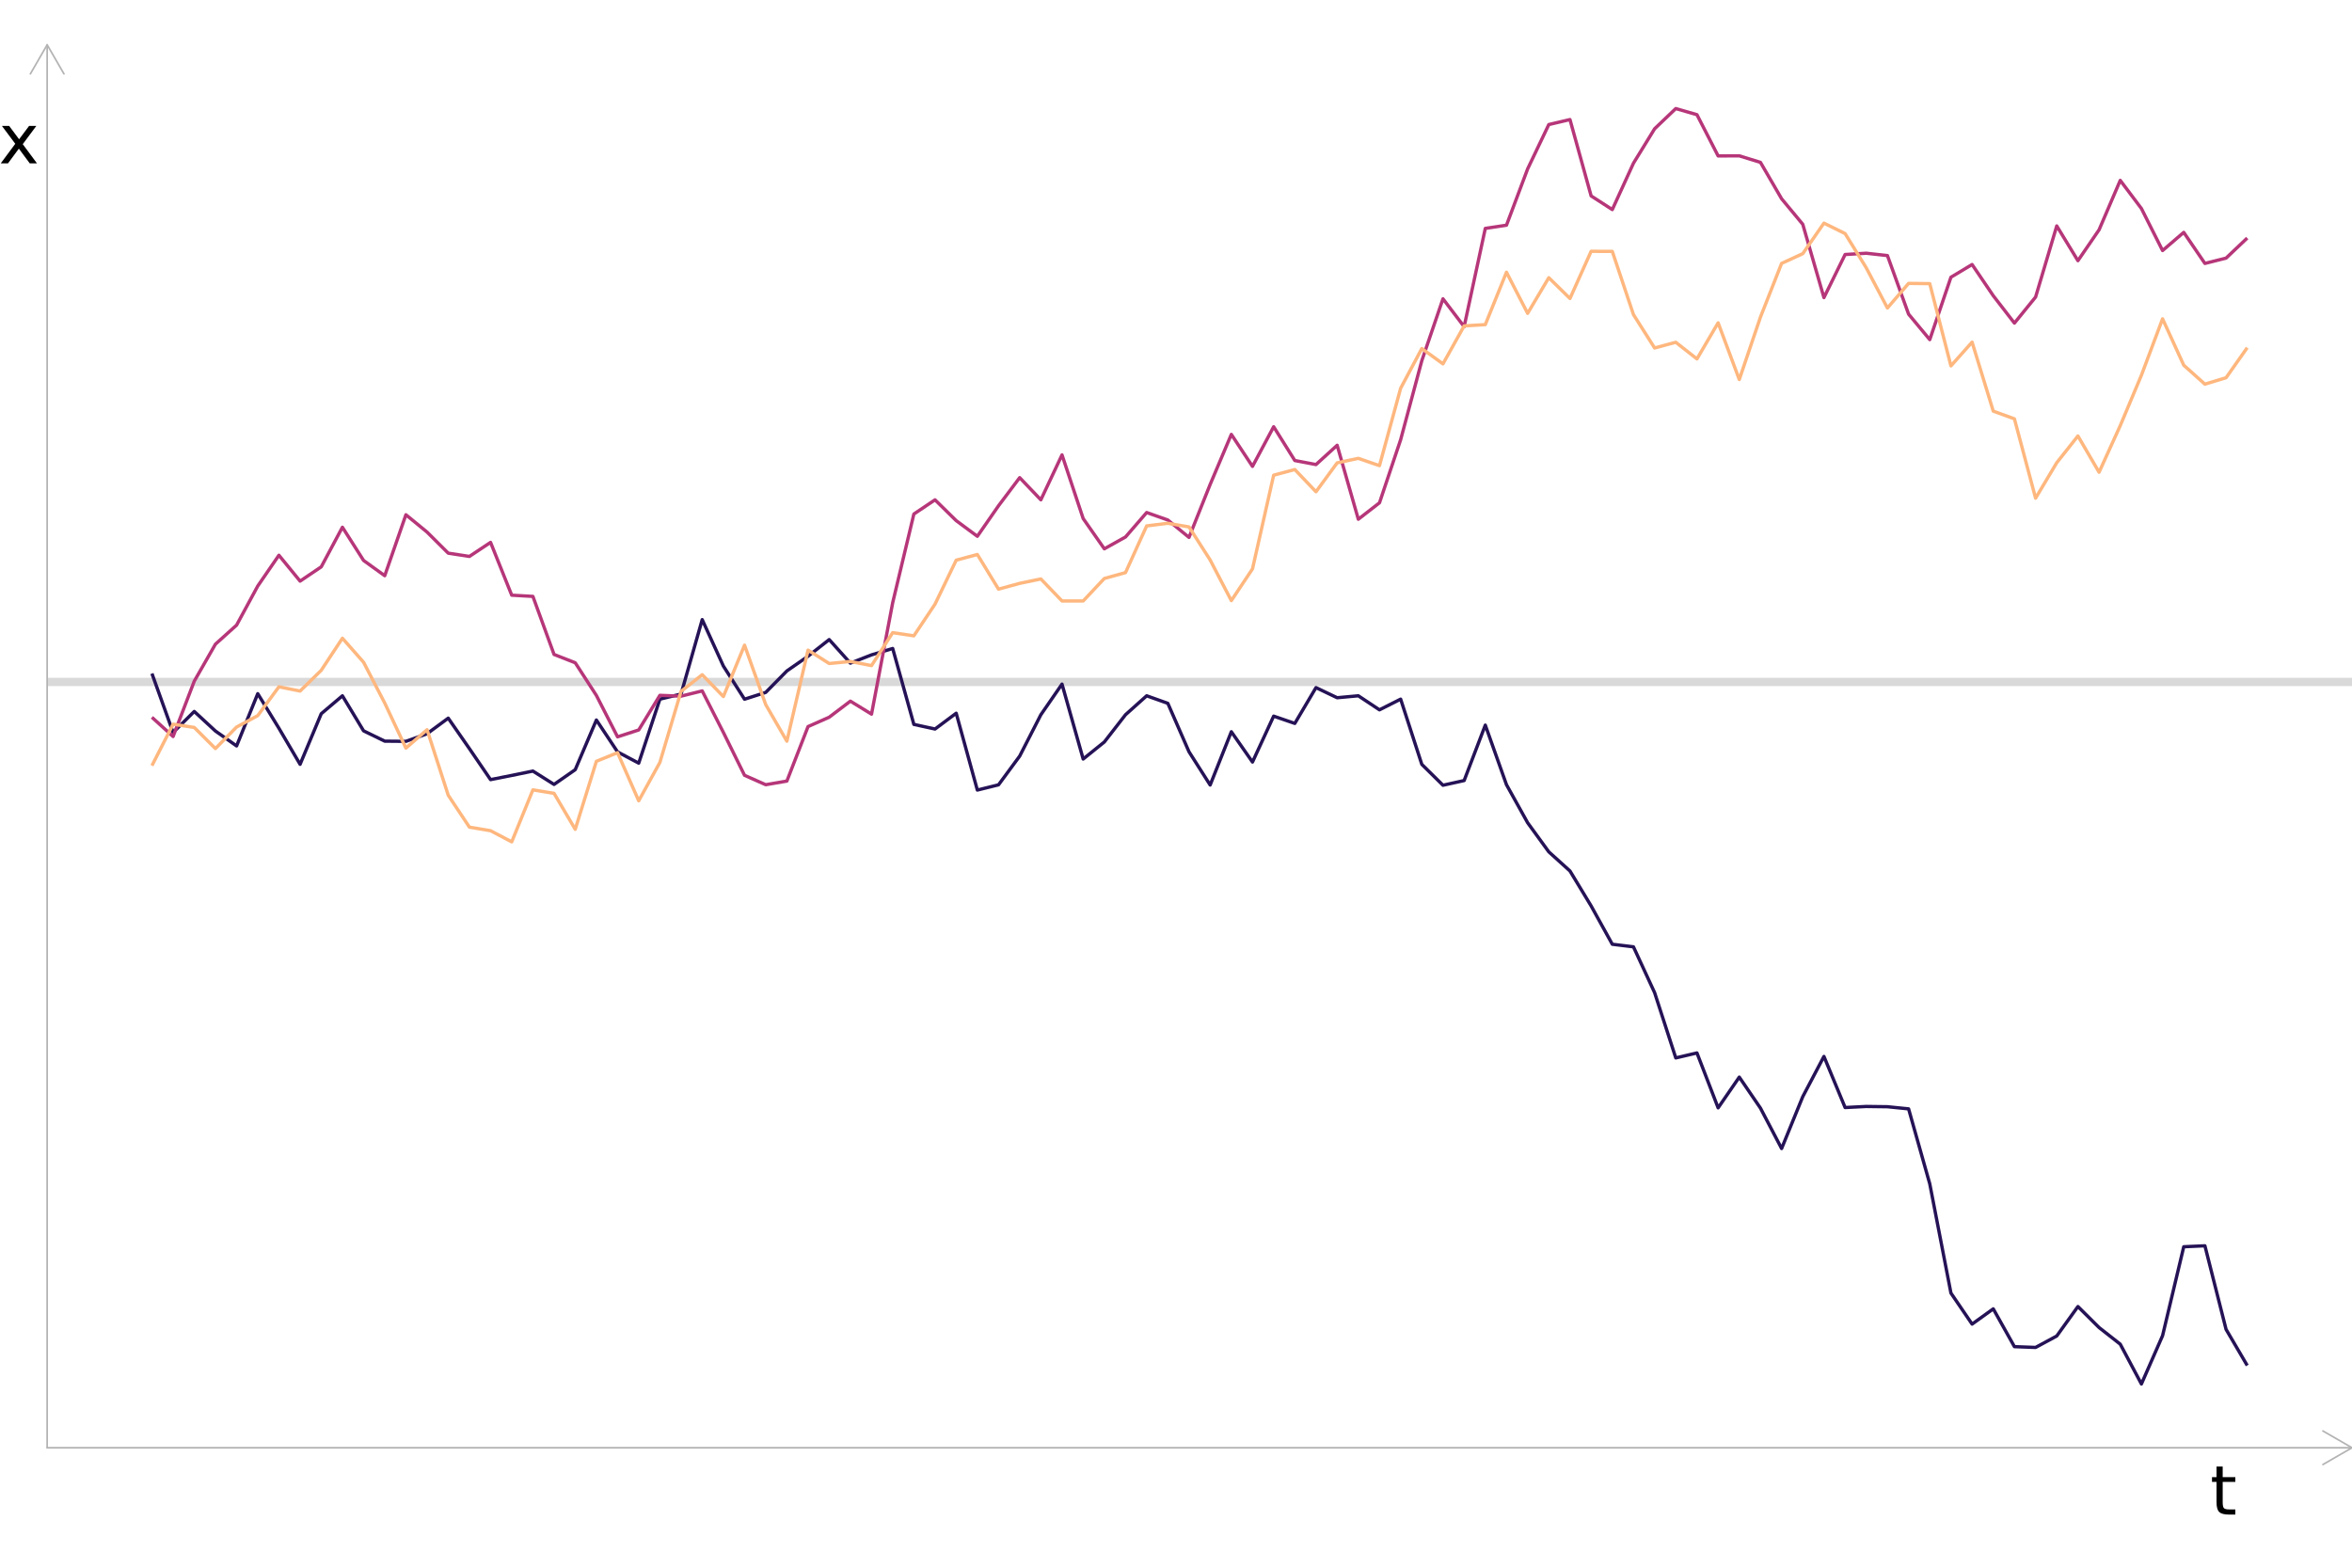
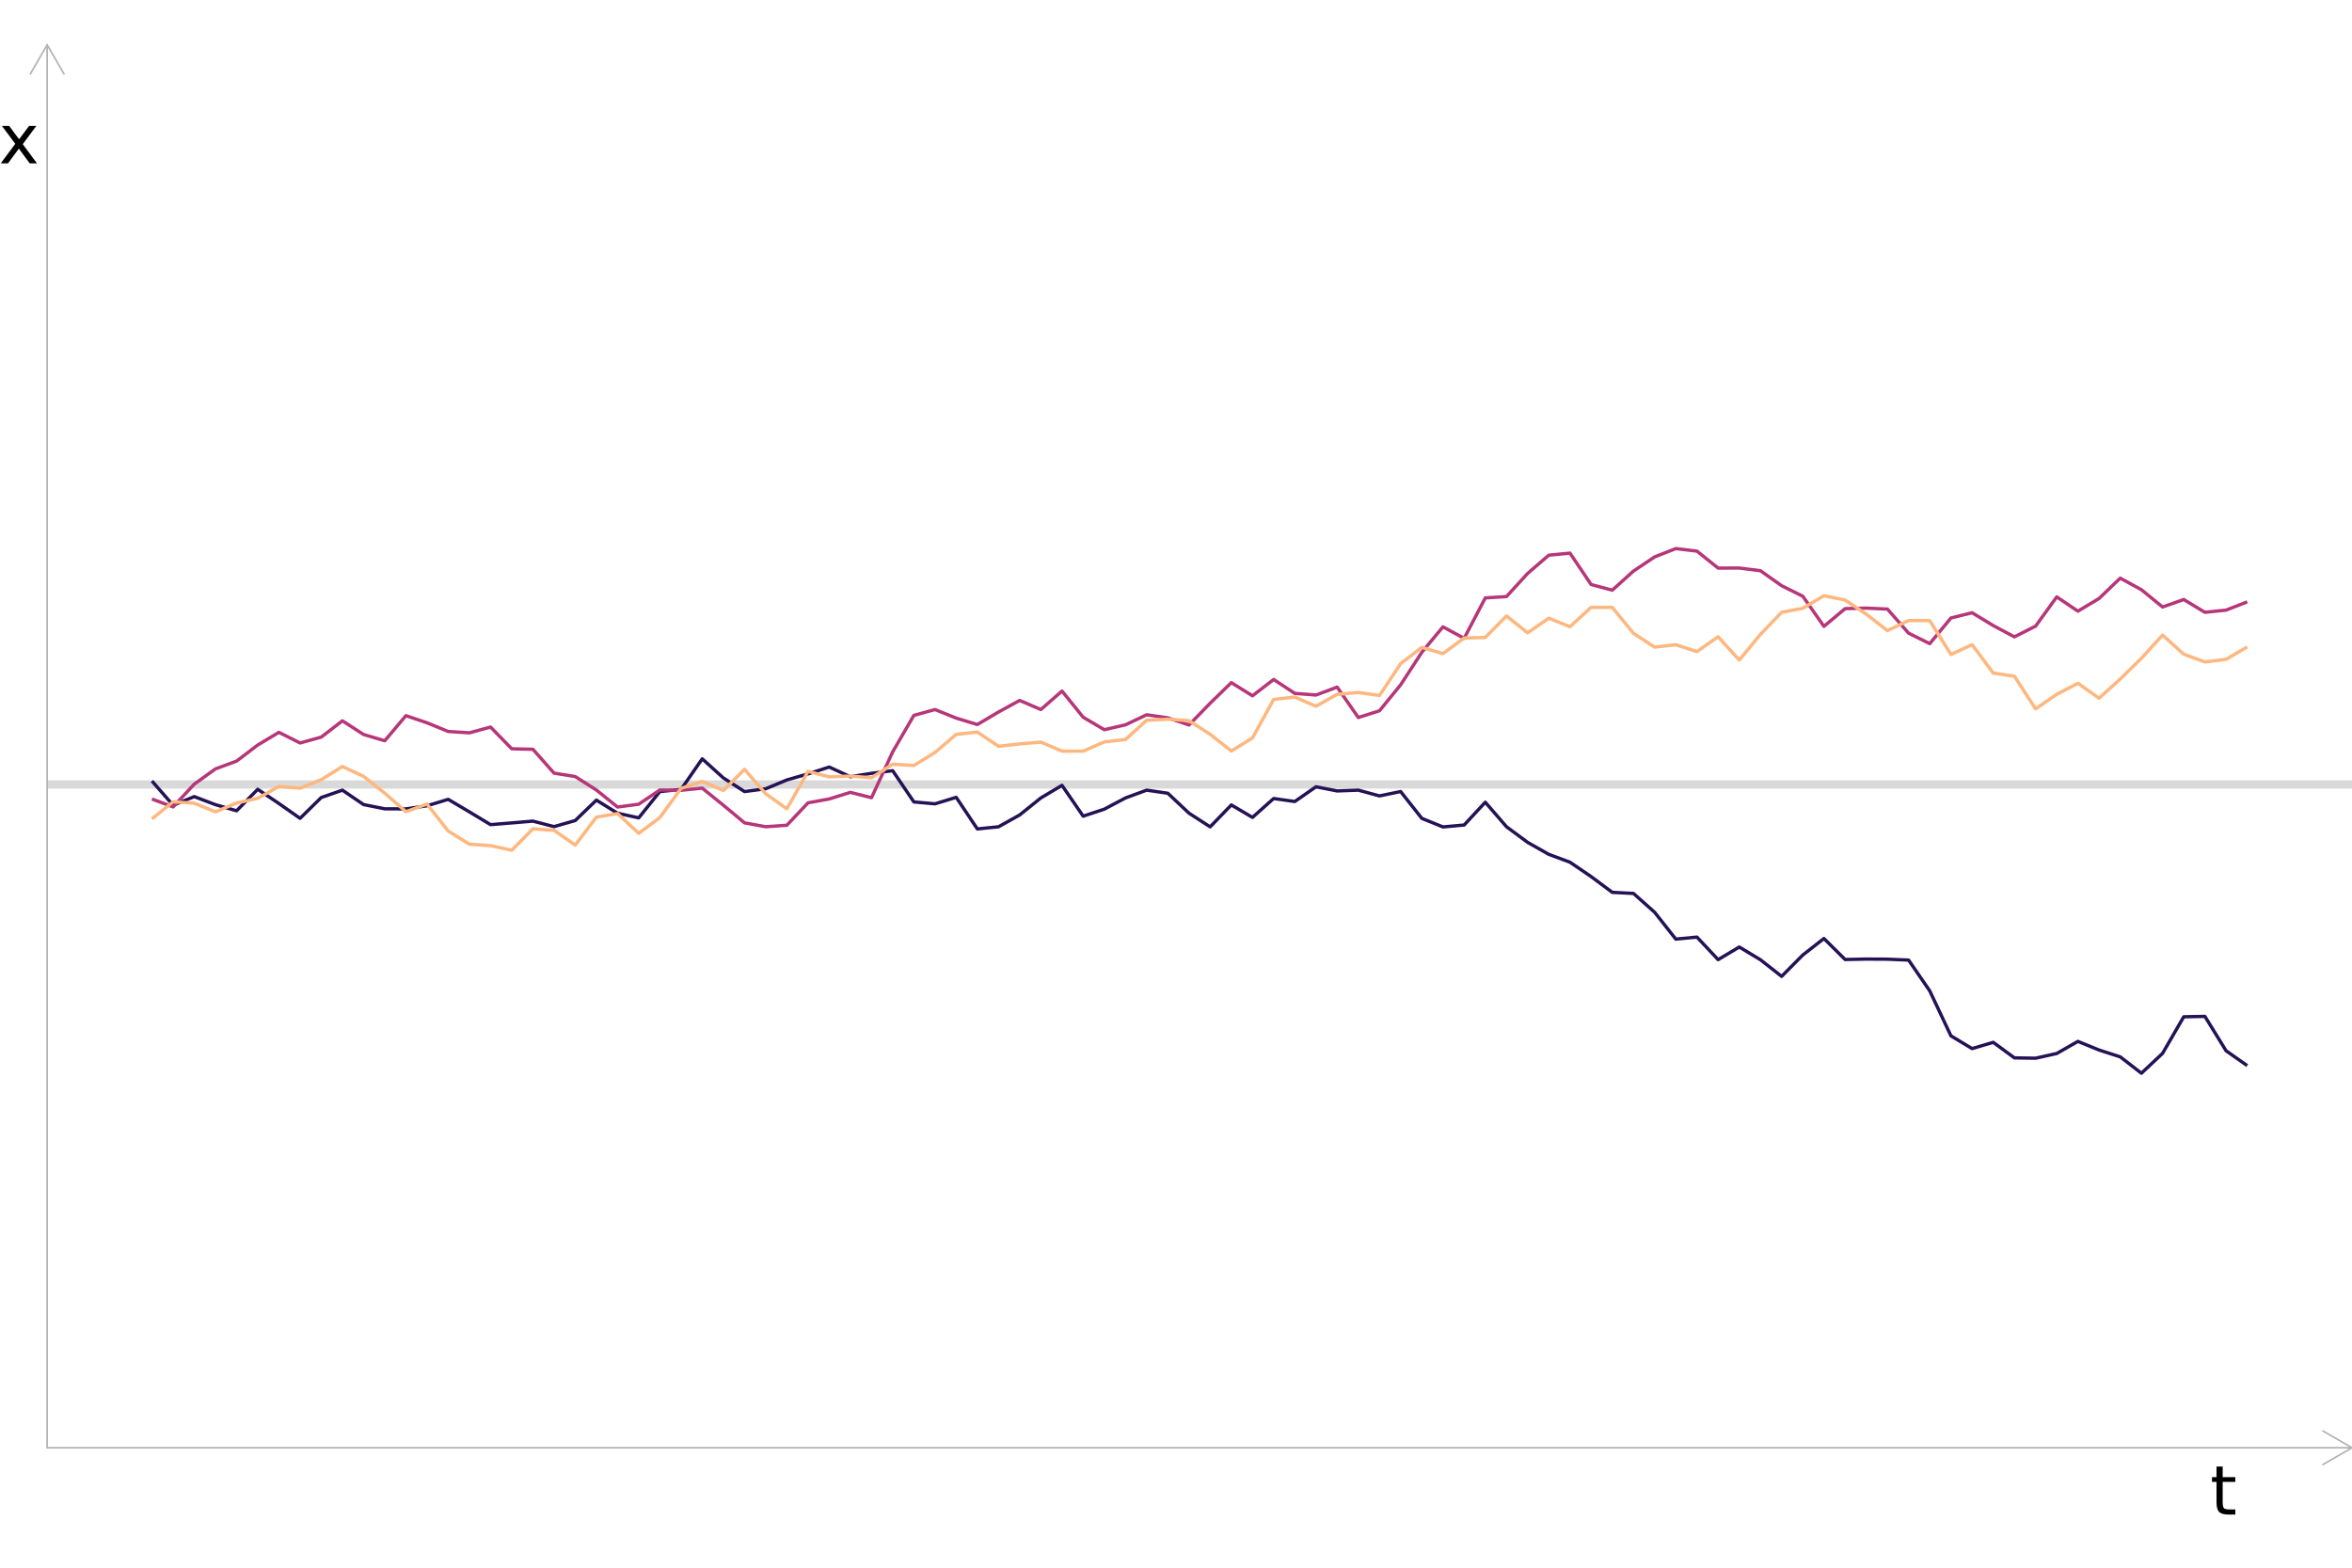
<svg xmlns="http://www.w3.org/2000/svg" xmlns:xlink="http://www.w3.org/1999/xlink" width="756" height="504" viewBox="0 0 756 504">
  <defs>
    <g>
      <g id="glyph-0-0">
        <path d="M 1.094 3.891 L 1.094 -15.516 L 12.094 -15.516 L 12.094 3.891 Z M 2.328 2.672 L 10.875 2.672 L 10.875 -14.281 L 2.328 -14.281 Z M 2.328 2.672 " />
      </g>
      <g id="glyph-0-1">
        <path d="M 4.031 -15.453 L 4.031 -12.031 L 8.094 -12.031 L 8.094 -10.5 L 4.031 -10.5 L 4.031 -3.969 C 4.031 -2.988 4.16 -2.359 4.422 -2.078 C 4.691 -1.797 5.238 -1.656 6.062 -1.656 L 8.094 -1.656 L 8.094 0 L 6.062 0 C 4.539 0 3.488 -0.281 2.906 -0.844 C 2.332 -1.414 2.047 -2.457 2.047 -3.969 L 2.047 -10.5 L 0.594 -10.5 L 0.594 -12.031 L 2.047 -12.031 L 2.047 -15.453 Z M 4.031 -15.453 " />
      </g>
      <g id="glyph-0-2">
        <path d="M 12.078 -12.031 L 7.719 -6.172 L 12.297 0 L 9.969 0 L 6.469 -4.734 L 2.969 0 L 0.641 0 L 5.312 -6.297 L 1.031 -12.031 L 3.359 -12.031 L 6.547 -7.75 L 9.75 -12.031 Z M 12.078 -12.031 " />
      </g>
    </g>
    <clipPath id="clip-0">
-       <path clip-rule="nonzero" d="M 15.16 217 L 756 217 L 756 221 L 15.16 221 Z M 15.16 217 " />
+       <path clip-rule="nonzero" d="M 15.16 250 L 756 250 L 756 254 L 15.16 254 Z M 15.16 250 " />
    </clipPath>
  </defs>
  <rect x="-75.6" y="-50.4" width="907.2" height="604.8" fill="rgb(100%, 100%, 100%)" fill-opacity="1" />
  <g clip-path="url(#clip-0)">
-     <path fill="none" stroke-width="2.667" stroke-linecap="butt" stroke-linejoin="round" stroke="rgb(85.098%, 85.098%, 85.098%)" stroke-opacity="1" stroke-miterlimit="10" d="M 15.16 219.242 L 756 219.242 " />
+     <path fill="none" stroke-width="2.667" stroke-linecap="butt" stroke-linejoin="round" stroke="rgb(85.098%, 85.098%, 85.098%)" stroke-opacity="1" stroke-miterlimit="10" d="M 15.16 252.199 L 756 252.199 " />
  </g>
-   <path fill="none" stroke-width="1.067" stroke-linecap="butt" stroke-linejoin="round" stroke="rgb(14.51%, 7.059%, 33.725%)" stroke-opacity="1" stroke-miterlimit="10" d="M 48.836 216.543 L 55.637 235.484 L 62.441 228.727 L 69.242 235.016 L 76.047 239.809 L 82.848 223.012 L 89.652 234.125 L 96.457 245.723 L 103.258 229.457 L 110.062 223.695 L 116.863 234.961 L 123.668 238.273 L 130.469 238.336 L 137.273 235.891 L 144.074 230.883 L 150.879 240.676 L 157.68 250.645 L 164.484 249.293 L 171.289 247.895 L 178.09 252.188 L 184.895 247.449 L 191.695 231.48 L 198.5 241.727 L 205.301 245.344 L 212.105 224.777 L 218.906 223.133 L 225.711 199.207 L 232.516 214.141 L 239.316 224.789 L 246.121 222.605 L 252.922 215.703 L 259.727 210.973 L 266.527 205.621 L 273.332 213.191 L 280.133 210.535 L 286.938 208.484 L 293.742 232.887 L 300.543 234.375 L 307.348 229.297 L 314.148 254 L 320.953 252.316 L 327.754 243.082 L 334.559 229.789 L 341.359 219.938 L 348.164 244.02 L 354.965 238.543 L 361.77 229.781 L 368.574 223.691 L 375.375 226.117 L 382.18 241.691 L 388.98 252.375 L 395.785 235.25 L 402.586 244.988 L 409.391 230.234 L 416.191 232.57 L 422.996 221.062 L 429.801 224.316 L 436.602 223.691 L 443.406 228.203 L 450.207 224.77 L 457.012 245.738 L 463.812 252.449 L 470.617 250.941 L 477.418 233.121 L 484.223 252.273 L 491.027 264.512 L 497.828 273.863 L 504.633 280.012 L 511.434 291.25 L 518.238 303.57 L 525.039 304.398 L 531.844 319.141 L 538.645 340.113 L 545.449 338.516 L 552.254 356.164 L 559.055 346.289 L 565.859 356.25 L 572.66 369.242 L 579.465 352.555 L 586.266 339.637 L 593.07 356.062 L 599.871 355.719 L 606.676 355.805 L 613.477 356.492 L 620.281 380.598 L 627.086 415.711 L 633.887 425.688 L 640.691 420.789 L 647.492 432.941 L 654.297 433.191 L 661.098 429.516 L 667.902 420.047 L 674.703 426.797 L 681.508 432.137 L 688.312 444.938 L 695.113 429.41 L 701.918 400.82 L 708.719 400.516 L 715.523 427.387 L 722.324 438.996 " />
-   <path fill="none" stroke-width="1.067" stroke-linecap="butt" stroke-linejoin="round" stroke="rgb(71.373%, 21.176%, 47.451%)" stroke-opacity="1" stroke-miterlimit="10" d="M 48.836 230.609 L 55.637 236.781 L 62.441 218.996 L 69.242 207.102 L 76.047 200.969 L 82.848 188.406 L 89.652 178.508 L 96.457 186.824 L 103.258 182.234 L 110.062 169.504 L 116.863 180.184 L 123.668 185.086 L 130.469 165.488 L 137.273 171.062 L 144.074 177.836 L 150.879 178.887 L 157.68 174.371 L 164.484 191.352 L 171.289 191.738 L 178.09 210.406 L 184.895 213.074 L 191.695 223.578 L 198.5 236.887 L 205.301 234.676 L 212.105 223.543 L 218.906 223.809 L 225.711 222.125 L 232.516 235.477 L 239.316 249.258 L 246.121 252.277 L 252.922 251.113 L 259.727 233.59 L 266.527 230.578 L 273.332 225.414 L 280.133 229.59 L 286.938 193.758 L 293.742 165.258 L 300.543 160.695 L 307.348 167.383 L 314.148 172.41 L 320.953 162.609 L 327.754 153.562 L 334.559 160.688 L 341.359 146.242 L 348.164 166.711 L 354.965 176.438 L 361.77 172.641 L 368.574 164.773 L 375.375 167.18 L 382.18 172.766 L 388.98 155.742 L 395.785 139.656 L 402.586 149.938 L 409.391 137.195 L 416.191 148.055 L 422.996 149.352 L 429.801 143.152 L 436.602 166.93 L 443.406 161.648 L 450.207 141.359 L 457.012 115.961 L 463.812 96.066 L 470.617 105.02 L 477.418 73.43 L 484.223 72.402 L 491.027 54.297 L 497.828 40.043 L 504.633 38.441 L 511.434 62.984 L 518.238 67.379 L 525.039 52.473 L 531.844 41.398 L 538.645 34.902 L 545.449 36.871 L 552.254 50.133 L 559.055 50.098 L 565.859 52.195 L 572.66 63.902 L 579.465 72.113 L 586.266 95.68 L 593.07 81.824 L 599.871 81.41 L 606.676 82.168 L 613.477 100.996 L 620.281 109.188 L 627.086 89.121 L 633.887 85.039 L 640.691 95.07 L 647.492 103.875 L 654.297 95.5 L 661.098 72.637 L 667.902 83.809 L 674.703 73.883 L 681.508 57.992 L 688.312 67.039 L 695.113 80.547 L 701.918 74.707 L 708.719 84.688 L 715.523 82.984 L 722.324 76.527 " />
-   <path fill="none" stroke-width="1.067" stroke-linecap="butt" stroke-linejoin="round" stroke="rgb(99.608%, 71.765%, 49.412%)" stroke-opacity="1" stroke-miterlimit="10" d="M 48.836 246.145 L 55.637 232.82 L 62.441 233.871 L 69.242 240.652 L 76.047 233.742 L 82.848 230.062 L 89.652 220.797 L 96.457 222.168 L 103.258 215.5 L 110.062 205.188 L 116.863 212.91 L 123.668 226.039 L 130.469 240.508 L 137.273 234.602 L 144.074 255.664 L 150.879 265.918 L 157.68 267.07 L 164.484 270.648 L 171.289 253.934 L 178.09 255.055 L 184.895 266.617 L 191.695 244.75 L 198.5 241.984 L 205.301 257.449 L 212.105 245.117 L 218.906 222.27 L 225.711 216.922 L 232.516 223.938 L 239.316 207.414 L 246.121 226.52 L 252.922 238.285 L 259.727 209.012 L 266.527 213.312 L 273.332 212.664 L 280.133 213.988 L 286.938 203.391 L 293.742 204.41 L 300.543 194.23 L 307.348 180.094 L 314.148 178.266 L 320.953 189.402 L 327.754 187.543 L 334.559 186.133 L 341.359 193.199 L 348.164 193.203 L 354.965 185.977 L 361.77 184.09 L 368.574 169.074 L 375.375 168.23 L 382.18 169.402 L 388.98 180.031 L 395.785 193.098 L 402.586 182.891 L 409.391 152.77 L 416.191 150.957 L 422.996 158.09 L 429.801 148.805 L 436.602 147.359 L 443.406 149.703 L 450.207 124.828 L 457.012 112.059 L 463.812 116.977 L 470.617 104.777 L 477.418 104.367 L 484.223 87.523 L 491.027 100.738 L 497.828 89.277 L 504.633 95.961 L 511.434 80.793 L 518.238 80.82 L 525.039 101.133 L 531.844 111.875 L 538.645 110.039 L 545.449 115.383 L 552.254 103.789 L 559.055 122.016 L 565.859 101.953 L 572.66 84.68 L 579.465 81.543 L 586.266 71.734 L 593.07 75.098 L 599.871 86.109 L 606.676 99.016 L 613.477 91.105 L 620.281 91.188 L 627.086 117.629 L 633.887 110 L 640.691 132.176 L 647.492 134.656 L 654.297 160.16 L 661.098 148.762 L 667.902 140.16 L 674.703 151.82 L 681.508 136.84 L 688.312 120.637 L 695.113 102.5 L 701.918 117.41 L 708.719 123.504 L 715.523 121.438 L 722.324 111.777 " />
+   <path fill="none" stroke-width="1.067" stroke-linecap="butt" stroke-linejoin="round" stroke="rgb(14.51%, 7.059%, 33.725%)" stroke-opacity="1" stroke-miterlimit="10" d="M 48.836 251.086 L 55.637 258.879 L 62.441 256.102 L 69.242 258.688 L 76.047 260.66 L 82.848 253.75 L 89.652 258.32 L 96.457 263.09 L 103.258 256.398 L 110.062 254.031 L 116.863 258.664 L 123.668 260.027 L 130.469 260.055 L 137.273 259.047 L 144.074 256.988 L 150.879 261.016 L 157.68 265.117 L 164.484 264.559 L 171.289 263.984 L 178.09 265.75 L 184.895 263.801 L 191.695 257.23 L 198.5 261.445 L 205.301 262.934 L 212.105 254.477 L 218.906 253.801 L 225.711 243.957 L 232.516 250.102 L 239.316 254.48 L 246.121 253.582 L 252.922 250.742 L 259.727 248.797 L 266.527 246.598 L 273.332 249.711 L 280.133 248.617 L 286.938 247.773 L 293.742 257.812 L 300.543 258.422 L 307.348 256.336 L 314.148 266.496 L 320.953 265.805 L 327.754 262.004 L 334.559 256.535 L 341.359 252.484 L 348.164 262.391 L 354.965 260.137 L 361.77 256.531 L 368.574 254.027 L 375.375 255.027 L 382.18 261.434 L 388.98 265.828 L 395.785 258.785 L 402.586 262.789 L 409.391 256.719 L 416.191 257.68 L 422.996 252.945 L 429.801 254.285 L 436.602 254.027 L 443.406 255.883 L 450.207 254.473 L 457.012 263.098 L 463.812 265.855 L 470.617 265.238 L 477.418 257.906 L 484.223 265.785 L 491.027 270.82 L 497.828 274.668 L 504.633 277.195 L 511.434 281.82 L 518.238 286.887 L 525.039 287.227 L 531.844 293.289 L 538.645 301.918 L 545.449 301.262 L 552.254 308.52 L 559.055 304.457 L 565.859 308.555 L 572.66 313.898 L 579.465 307.035 L 586.266 301.723 L 593.07 308.477 L 599.871 308.336 L 606.676 308.371 L 613.477 308.656 L 620.281 318.57 L 627.086 333.016 L 633.887 337.117 L 640.691 335.102 L 647.492 340.102 L 654.297 340.203 L 661.098 338.691 L 667.902 334.797 L 674.703 337.574 L 681.508 339.77 L 688.312 345.035 L 695.113 338.648 L 701.918 326.891 L 708.719 326.762 L 715.523 337.816 L 722.324 342.594 " />
+   <path fill="none" stroke-width="1.067" stroke-linecap="butt" stroke-linejoin="round" stroke="rgb(71.373%, 21.176%, 47.451%)" stroke-opacity="1" stroke-miterlimit="10" d="M 48.836 256.875 L 55.637 259.414 L 62.441 252.098 L 69.242 247.203 L 76.047 244.68 L 82.848 239.516 L 89.652 235.441 L 96.457 238.863 L 103.258 236.977 L 110.062 231.738 L 116.863 236.133 L 123.668 238.148 L 130.469 230.086 L 137.273 232.379 L 144.074 235.168 L 150.879 235.598 L 157.68 233.742 L 164.484 240.727 L 171.289 240.887 L 178.09 248.562 L 184.895 249.66 L 191.695 253.98 L 198.5 259.457 L 205.301 258.547 L 212.105 253.969 L 218.906 254.078 L 225.711 253.383 L 232.516 258.875 L 239.316 264.543 L 246.121 265.789 L 252.922 265.309 L 259.727 258.098 L 266.527 256.863 L 273.332 254.738 L 280.133 256.453 L 286.938 241.715 L 293.742 229.992 L 300.543 228.117 L 307.348 230.867 L 314.148 232.934 L 320.953 228.902 L 327.754 225.18 L 334.559 228.113 L 341.359 222.172 L 348.164 230.59 L 354.965 234.59 L 361.77 233.027 L 368.574 229.793 L 375.375 230.785 L 382.18 233.082 L 388.98 226.078 L 395.785 219.461 L 402.586 223.691 L 409.391 218.449 L 416.191 222.918 L 422.996 223.449 L 429.801 220.898 L 436.602 230.68 L 443.406 228.508 L 450.207 220.164 L 457.012 209.715 L 463.812 201.531 L 470.617 205.215 L 477.418 192.219 L 484.223 191.797 L 491.027 184.352 L 497.828 178.488 L 504.633 177.828 L 511.434 187.922 L 518.238 189.73 L 525.039 183.598 L 531.844 179.043 L 538.645 176.371 L 545.449 177.184 L 552.254 182.637 L 559.055 182.621 L 565.859 183.484 L 572.66 188.301 L 579.465 191.68 L 586.266 201.371 L 593.07 195.672 L 599.871 195.504 L 606.676 195.812 L 613.477 203.559 L 620.281 206.93 L 627.086 198.676 L 633.887 196.996 L 640.691 201.121 L 647.492 204.742 L 654.297 201.297 L 661.098 191.895 L 667.902 196.488 L 674.703 192.406 L 681.508 185.871 L 688.312 189.59 L 695.113 195.148 L 701.918 192.746 L 708.719 196.852 L 715.523 196.148 L 722.324 193.492 " />
+   <path fill="none" stroke-width="1.067" stroke-linecap="butt" stroke-linejoin="round" stroke="rgb(99.608%, 71.765%, 49.412%)" stroke-opacity="1" stroke-miterlimit="10" d="M 48.836 263.266 L 55.637 257.785 L 62.441 258.215 L 69.242 261.004 L 76.047 258.164 L 82.848 256.648 L 89.652 252.836 L 96.457 253.402 L 103.258 250.66 L 110.062 246.418 L 116.863 249.594 L 123.668 254.996 L 130.469 260.945 L 137.273 258.516 L 144.074 267.18 L 150.879 271.398 L 157.68 271.871 L 164.484 273.344 L 171.289 266.469 L 178.09 266.93 L 184.895 271.688 L 191.695 262.691 L 198.5 261.555 L 205.301 267.914 L 212.105 262.84 L 218.906 253.445 L 225.711 251.242 L 232.516 254.129 L 239.316 247.332 L 246.121 255.191 L 252.922 260.031 L 259.727 247.988 L 266.527 249.758 L 273.332 249.492 L 280.133 250.039 L 286.938 245.68 L 293.742 246.098 L 300.543 241.91 L 307.348 236.094 L 314.148 235.344 L 320.953 239.926 L 327.754 239.16 L 334.559 238.578 L 341.359 241.484 L 348.164 241.488 L 354.965 238.516 L 361.77 237.738 L 368.574 231.562 L 375.375 231.215 L 382.18 231.699 L 388.98 236.07 L 395.785 241.445 L 402.586 237.246 L 409.391 224.855 L 416.191 224.109 L 422.996 227.043 L 429.801 223.223 L 436.602 222.629 L 443.406 223.594 L 450.207 213.363 L 457.012 208.109 L 463.812 210.133 L 470.617 205.113 L 477.418 204.945 L 484.223 198.016 L 491.027 203.453 L 497.828 198.738 L 504.633 201.488 L 511.434 195.25 L 518.238 195.262 L 525.039 203.613 L 531.844 208.035 L 538.645 207.277 L 545.449 209.477 L 552.254 204.707 L 559.055 212.203 L 565.859 203.953 L 572.66 196.848 L 579.465 195.559 L 586.266 191.523 L 593.07 192.906 L 599.871 197.434 L 606.676 202.746 L 613.477 199.492 L 620.281 199.523 L 627.086 210.402 L 633.887 207.262 L 640.691 216.383 L 647.492 217.406 L 654.297 227.895 L 661.098 223.207 L 667.902 219.668 L 674.703 224.465 L 681.508 218.301 L 688.312 211.637 L 695.113 204.176 L 701.918 210.312 L 708.719 212.816 L 715.523 211.965 L 722.324 207.992 " />
  <path fill="none" stroke-width="0.533" stroke-linecap="round" stroke-linejoin="round" stroke="rgb(70.196%, 70.196%, 70.196%)" stroke-opacity="1" stroke-miterlimit="10" d="M 15.16 465.441 L 15.16 14.398 " />
  <path fill="none" stroke-width="0.533" stroke-linecap="round" stroke-linejoin="round" stroke="rgb(70.196%, 70.196%, 70.196%)" stroke-opacity="1" stroke-miterlimit="10" d="M 20.559 23.754 L 15.16 14.398 L 9.762 23.754 " />
  <path fill="none" stroke-width="0.533" stroke-linecap="round" stroke-linejoin="round" stroke="rgb(70.196%, 70.196%, 70.196%)" stroke-opacity="1" stroke-miterlimit="10" d="M 15.16 465.441 L 756 465.441 " />
  <path fill="none" stroke-width="0.533" stroke-linecap="round" stroke-linejoin="round" stroke="rgb(70.196%, 70.196%, 70.196%)" stroke-opacity="1" stroke-miterlimit="10" d="M 746.648 470.84 L 756 465.441 L 746.648 460.039 " />
  <g fill="rgb(0%, 0%, 0%)" fill-opacity="1">
    <use xlink:href="#glyph-0-1" x="710.406" y="486.925" />
  </g>
  <g fill="rgb(0%, 0%, 0%)" fill-opacity="1">
    <use xlink:href="#glyph-0-2" x="-0.406" y="52.522" />
  </g>
</svg>
